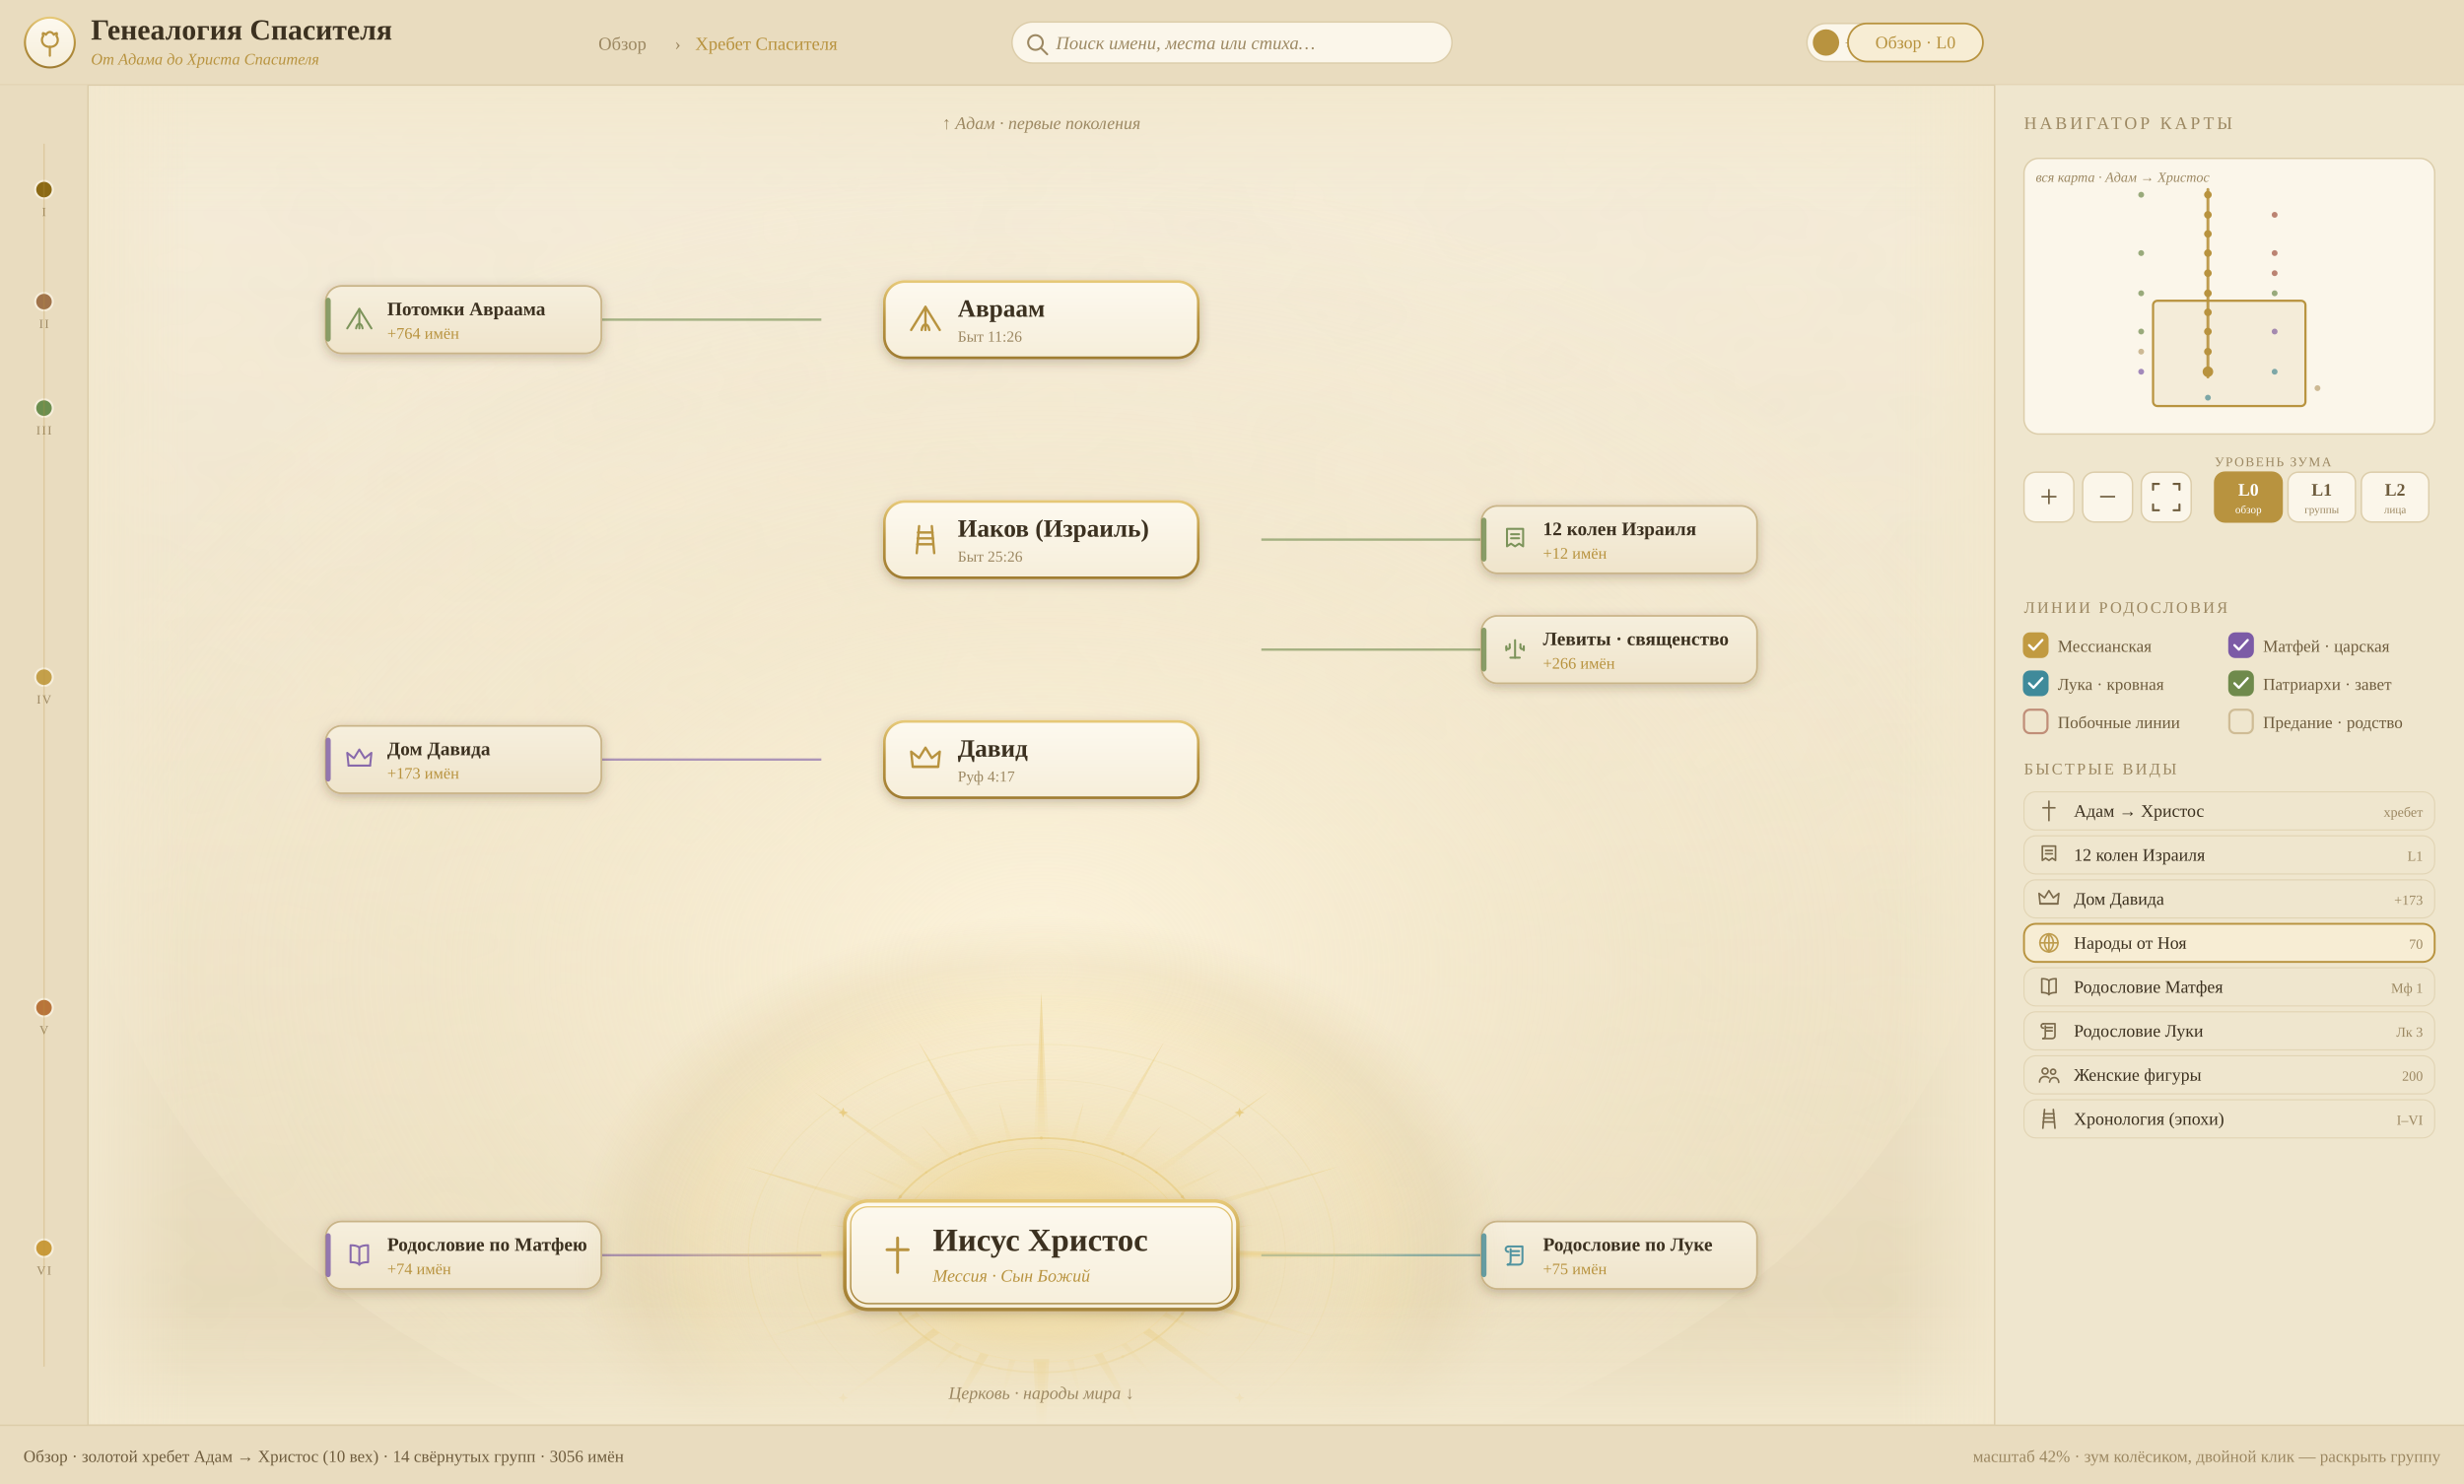
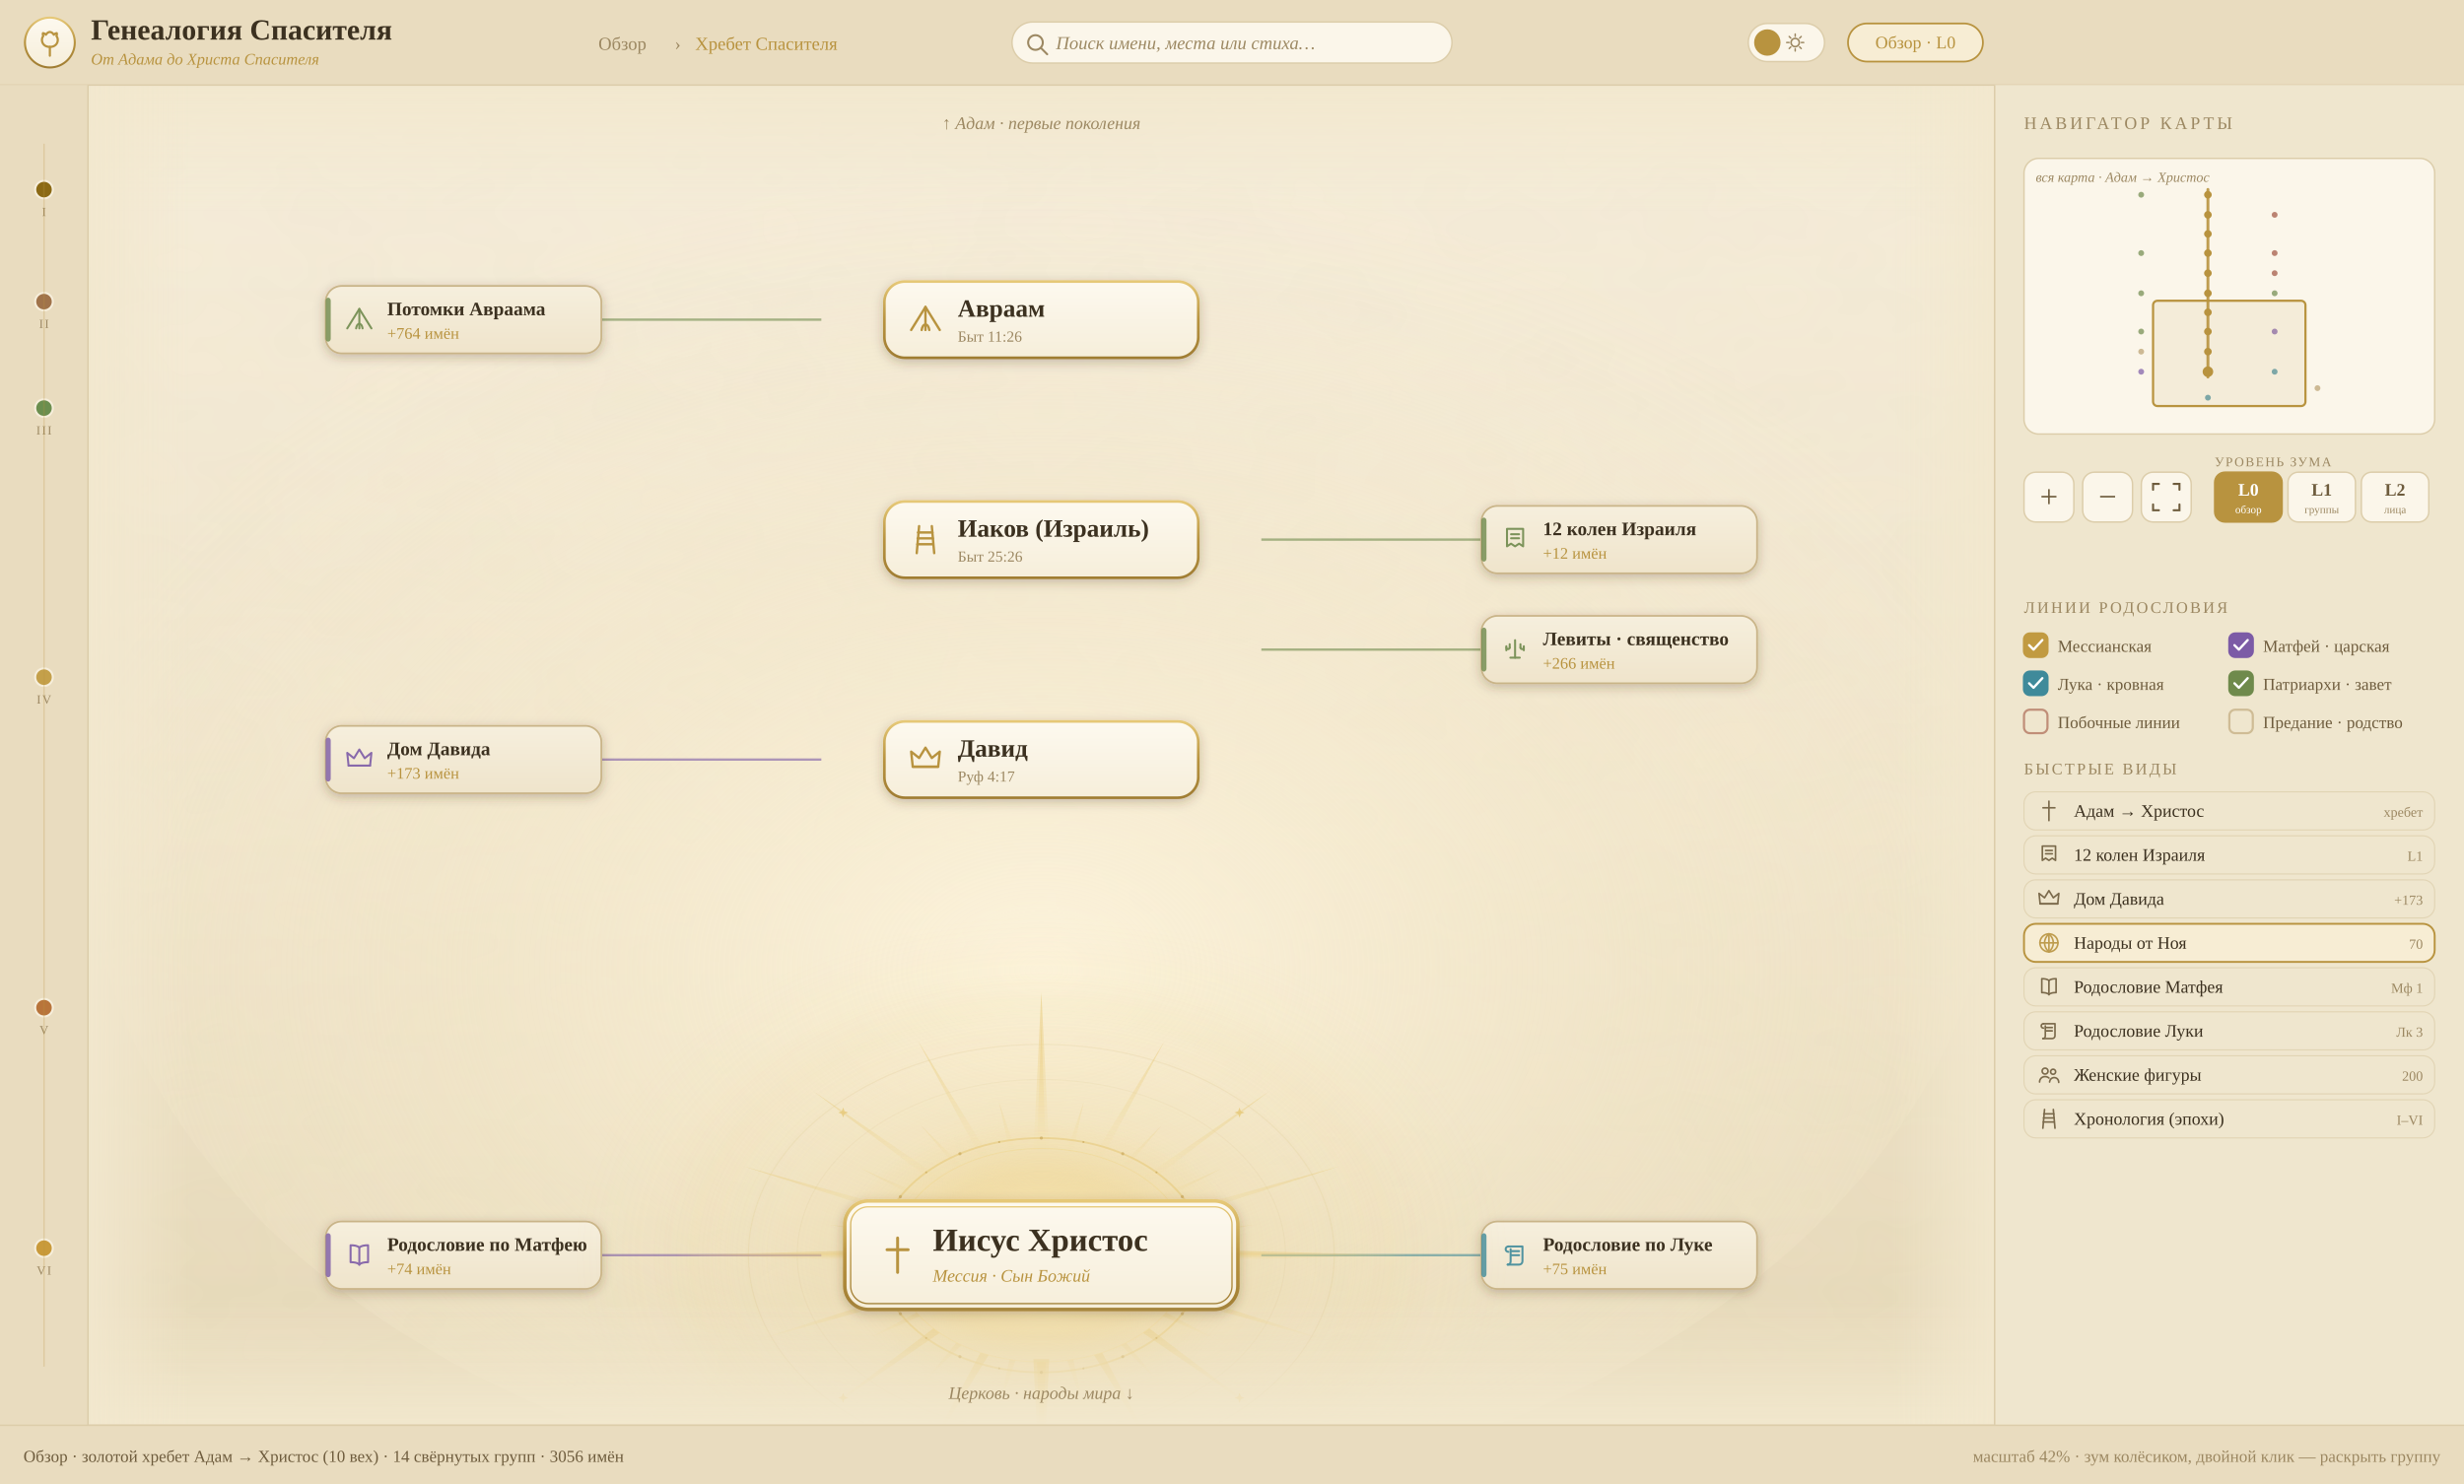
<svg xmlns="http://www.w3.org/2000/svg" viewBox="0 0 1680 1012" width="1680" height="1012" font-family="Georgia, 'Times New Roman', serif" role="img" aria-label="Генеалогия Спасителя — прототип интерфейса">
  <defs>
    <linearGradient id="paperGrad" x1="0" y1="0" x2="0" y2="1">
      <stop offset="0%" stop-color="#f6eedb" />
      <stop offset="55%" stop-color="#f0e5cb" />
      <stop offset="100%" stop-color="#e6d8b8" />
    </linearGradient>
    <linearGradient id="goldGrad" x1="0" y1="0" x2="0" y2="1">
      <stop offset="0%" stop-color="#e6c877" />
      <stop offset="50%" stop-color="#b8933f" />
      <stop offset="100%" stop-color="#a07d33" />
    </linearGradient>
    <linearGradient id="cardGrad" x1="0" y1="0" x2="0" y2="1">
      <stop offset="0%" stop-color="#fdf9ef" />
      <stop offset="100%" stop-color="#f6eeda" />
    </linearGradient>
    <linearGradient id="megaGrad" x1="0" y1="0" x2="0" y2="1">
      <stop offset="0%" stop-color="#f6efdd" />
      <stop offset="100%" stop-color="#efe4cb" />
    </linearGradient>
    <filter id="paperTex" x="-5%" y="-5%" width="110%" height="110%">
      <feTurbulence type="fractalNoise" baseFrequency="0.011 0.017" numOctaves="3" seed="7" stitchTiles="stitch" result="mot" />
      <feColorMatrix in="mot" type="matrix" values="0 0 0 0 0.42  0 0 0 0 0.32  0 0 0 0 0.15  0 0 0 0.06 0" />
    </filter>
    <filter id="grain" x="0" y="0" width="100%" height="100%">
      <feTurbulence type="fractalNoise" baseFrequency="0.9" numOctaves="2" seed="11" stitchTiles="stitch" result="g" />
      <feColorMatrix in="g" type="matrix" values="0 0 0 0 0  0 0 0 0 0  0 0 0 0 0  0 0 0 0.035 0" />
    </filter>
    <filter id="cardShadow" x="-30%" y="-30%" width="160%" height="180%">
      <feDropShadow dx="0" dy="2.2" stdDeviation="3.4" flood-color="#4a3616" flood-opacity="0.26" />
    </filter>
    <filter id="goldSoft" x="-60%" y="-60%" width="220%" height="220%">
      <feGaussianBlur stdDeviation="3.2" />
    </filter>
    <filter id="desat">
      <feColorMatrix type="saturate" values="0.15" />
    </filter>
    <radialGradient id="christBloom" cx="50%" cy="50%" r="50%">
      <stop offset="0%" stop-color="#f0d488" stop-opacity="0.55" />
      <stop offset="38%" stop-color="#e6c877" stop-opacity="0.22" />
      <stop offset="100%" stop-color="#e6c877" stop-opacity="0" />
    </radialGradient>
    <linearGradient id="christRay" x1="0" y1="0" x2="0" y2="1">
      <stop offset="0%" stop-color="#e6c877" stop-opacity="0.85" />
      <stop offset="100%" stop-color="#f0d488" stop-opacity="0" />
    </linearGradient>
    <radialGradient id="christCore" cx="50%" cy="50%" r="50%">
      <stop offset="0%" stop-color="#fff7e2" stop-opacity="0.9" />
      <stop offset="60%" stop-color="#f0d488" stop-opacity="0.3" />
      <stop offset="100%" stop-color="#f0d488" stop-opacity="0" />
    </radialGradient>
    <radialGradient id="christMandorla" cx="50%" cy="50%" r="50%">
      <stop offset="0%" stop-color="#fff7e2" stop-opacity="0" />
      <stop offset="58%" stop-color="#f0d488" stop-opacity="0" />
-       <stop offset="74%" stop-color="#e6c877" stop-opacity="0.14" />
-       <stop offset="86%" stop-color="#b8933f" stop-opacity="0.10" />
-       <stop offset="100%" stop-color="#b8933f" stop-opacity="0" />
+       <stop offset="74%" stop-color="#e6c877" stop-opacity="0.06" />
+       <stop offset="86%" stop-color="#f0d488" stop-opacity="0.04" />
+       <stop offset="100%" stop-color="#f0d488" stop-opacity="0" />
    </radialGradient>
    <radialGradient id="mapGlow" cx="50%" cy="60%" r="65%">
      <stop offset="0%" stop-color="#fff6df" stop-opacity="0.85" />
      <stop offset="48%" stop-color="#f7eccf" stop-opacity="0.4" />
+       <stop offset="80%" stop-color="#f7eccf" stop-opacity="0.1" />
      <stop offset="100%" stop-color="#f7eccf" stop-opacity="0" />
    </radialGradient>
    <linearGradient id="fogT" x1="0" y1="0" x2="0" y2="1">
      <stop offset="0%" stop-color="#f2e8ce" stop-opacity="0.96" />
      <stop offset="100%" stop-color="#f2e8ce" stop-opacity="0" />
    </linearGradient>
    <linearGradient id="fogB" x1="0" y1="0" x2="0" y2="1">
      <stop offset="0%" stop-color="#f2e8ce" stop-opacity="0" />
      <stop offset="100%" stop-color="#f2e8ce" stop-opacity="0.96" />
    </linearGradient>
    <linearGradient id="fogL" x1="0" y1="0" x2="1" y2="0">
      <stop offset="0%" stop-color="#f2e8ce" stop-opacity="0.9" />
      <stop offset="100%" stop-color="#f2e8ce" stop-opacity="0" />
    </linearGradient>
    <linearGradient id="fogR" x1="0" y1="0" x2="1" y2="0">
      <stop offset="0%" stop-color="#f2e8ce" stop-opacity="0" />
      <stop offset="100%" stop-color="#f2e8ce" stop-opacity="0.9" />
    </linearGradient>
    <clipPath id="mapClip">
      <rect x="60" y="58" width="1300" height="914" />
    </clipPath>
    <clipPath id="miniClip">
      <rect x="1380" y="108" width="280" height="188" rx="10" />
    </clipPath>
    <symbol id="ic-person" viewBox="0 0 24 24" fill="none" stroke="currentColor" stroke-width="1.5" stroke-linecap="round" stroke-linejoin="round">
      <circle cx="12" cy="8" r="3.4" />
      <path d="M5.5 19c0-3.6 2.9-6 6.5-6s6.5 2.4 6.5 6" />
    </symbol>
    <symbol id="ic-people" viewBox="0 0 24 24" fill="none" stroke="currentColor" stroke-width="1.5" stroke-linecap="round" stroke-linejoin="round">
      <circle cx="8.5" cy="8.6" r="2.7" />
      <circle cx="15.8" cy="9.2" r="2.3" />
      <path d="M3.5 18.5c0-2.9 2.2-4.9 5-4.9 1.4 0 2.6.5 3.5 1.3" />
      <path d="M12.6 18.5c.2-2.4 2-4 4.2-4 2.3 0 4.1 1.8 4.1 4.4" />
    </symbol>
    <symbol id="ic-ark" viewBox="0 0 24 24" fill="none" stroke="currentColor" stroke-width="1.5" stroke-linecap="round" stroke-linejoin="round">
      <path d="M3 12.5c1.6 3 5 4.7 9 4.7s7.4-1.7 9-4.7" />
      <path d="M6.2 12.4V8.8h11.6v3.6" />
      <path d="M9.4 8.8V6.4h5.2v2.4" />
      <path d="M12 6.4V4.6" />
    </symbol>
    <symbol id="ic-tent" viewBox="0 0 24 24" fill="none" stroke="currentColor" stroke-width="1.5" stroke-linecap="round" stroke-linejoin="round">
      <path d="M3 18.5 12 4l9 14.5" />
      <path d="M12 4v14.5" />
      <path d="M9.6 18.5c.3-2 1.1-3.4 2.4-3.4s2.1 1.4 2.4 3.4" />
    </symbol>
    <symbol id="ic-ladder" viewBox="0 0 24 24" fill="none" stroke="currentColor" stroke-width="1.5" stroke-linecap="round" stroke-linejoin="round">
      <path d="M8 3.5 6.5 20.5M16 3.5 17.5 20.5" />
      <path d="M7.3 7.5h9.1M7.1 11.2h9.5M6.9 14.9h9.9" />
    </symbol>
    <symbol id="ic-lion" viewBox="0 0 24 24" fill="none" stroke="currentColor" stroke-width="1.5" stroke-linecap="round" stroke-linejoin="round">
      <circle cx="8.7" cy="8" r="1.7" />
      <circle cx="15.3" cy="8" r="1.7" />
      <circle cx="12" cy="12.6" r="6" />
      <circle cx="12" cy="13" r="3.7" />
      <circle cx="10.4" cy="12.3" r=".62" fill="currentColor" stroke="none" />
      <circle cx="13.6" cy="12.3" r=".62" fill="currentColor" stroke="none" />
      <path d="M12 13.8v1.2M10.8 15.1c.75.55 1.65.55 2.4 0" />
      <path d="M8.9 10.4c.5-.45 1.2-.45 1.7 0M13.4 10.4c.5-.45 1.2-.45 1.7 0" />
    </symbol>
    <symbol id="ic-crown" viewBox="0 0 24 24" fill="none" stroke="currentColor" stroke-width="1.5" stroke-linecap="round" stroke-linejoin="round">
      <path d="M4 16.5 3 7l5 4 4-6.5 4 6.5 5-4-1 9.5z" />
      <path d="M4 16.5h16" />
    </symbol>
    <symbol id="ic-cross" viewBox="0 0 24 24" fill="none" stroke="currentColor" stroke-width="1.5" stroke-linecap="round" stroke-linejoin="round">
      <path d="M12 3.2v17.6M6.6 9.2h10.8" />
    </symbol>
    <symbol id="ic-tree" viewBox="0 0 24 24" fill="none" stroke="currentColor" stroke-width="1.5" stroke-linecap="round" stroke-linejoin="round">
      <path d="M12 21v-6" />
      <path d="M12 15c-3.6 0-5.4-2.3-5.4-4.8 0-1 .4-2 .9-2.6-.3-.6-.4-1.3-.2-2 .8.1 1.5.5 2 1.1.6-1 1.6-1.9 2.7-1.9s2.1.9 2.7 1.9c.5-.6 1.2-1 2-1.1.2.7.1 1.4-.2 2 .5.6.9 1.6.9 2.6C17.4 12.7 15.6 15 12 15z" />
    </symbol>
    <symbol id="ic-scroll" viewBox="0 0 24 24" fill="none" stroke="currentColor" stroke-width="1.5" stroke-linecap="round" stroke-linejoin="round">
      <path d="M7 5.5h10.5v11a2.5 2.5 0 0 1-2.5 2.5H6.5" />
      <path d="M9.5 9h5.5M9.5 12h5.5" />
      <path d="M7 5.5A2 2 0 0 0 5 7.5 2 2 0 0 0 7 9.5M6.5 19a2.2 2.2 0 0 0 2.2-2.2V7.5" />
    </symbol>
    <symbol id="ic-book" viewBox="0 0 24 24" fill="none" stroke="currentColor" stroke-width="1.5" stroke-linecap="round" stroke-linejoin="round">
      <path d="M12 6.2v13" />
      <path d="M12 6.2C10.4 5 8.4 4.6 5.5 4.6v12.6c2.9 0 4.9.4 6.5 1.6 1.6-1.2 3.6-1.6 6.5-1.6V4.6c-2.9 0-4.9.4-6.5 1.6z" />
    </symbol>
    <symbol id="ic-temple" viewBox="0 0 24 24" fill="none" stroke="currentColor" stroke-width="1.5" stroke-linecap="round" stroke-linejoin="round">
      <path d="M3.5 8 12 3.5 20.5 8z" />
      <path d="M4.5 8v8.5M9 8v8.5M15 8v8.5M19.5 8v8.5" />
      <path d="M3 20h18M3.5 16.5h17" />
    </symbol>
    <symbol id="ic-menorah" viewBox="0 0 24 24" fill="none" stroke="currentColor" stroke-width="1.5" stroke-linecap="round" stroke-linejoin="round">
      <path d="M12 5v13" />
      <path d="M8 8v2.5M16 8v2.5M5.5 9.5v3M18.5 9.5v3" />
      <path d="M8 10.5c0 1.5-2.5 1.5-2.5 0M16 10.5c0 1.5 2.5 1.5 2.5 0" />
      <path d="M8.5 18h7" />
    </symbol>
    <symbol id="ic-camel" viewBox="0 0 24 24" fill="none" stroke="currentColor" stroke-width="1.5" stroke-linecap="round" stroke-linejoin="round">
      <path d="M4 17.5v-2.3c0-.9.7-1.6 1.6-1.6.6 0 1.1.3 1.4.8.5-1.9 1.3-3.4 2.4-3.4 1 0 1.7 1.1 2.2 2.6.5-1 1.2-1.7 2.1-1.7 1.4 0 2.3 1.6 2.3 3.8v3.4" />
      <path d="M18 17.5v-4.2c0-.7.3-1.3.9-1.3" />
      <path d="M6.5 17.5v1.8M9.5 17.5v1.8M13.5 17.5v1.8M16.5 17.5v1.8" />
    </symbol>
    <symbol id="ic-mountain" viewBox="0 0 24 24" fill="none" stroke="currentColor" stroke-width="1.5" stroke-linecap="round" stroke-linejoin="round">
      <path d="M2.5 18.5 9 8l3.2 4.8L15 8.5l6.5 10z" />
      <path d="M7.4 10.4 9 8l1.6 2.4" />
    </symbol>
    <symbol id="ic-gate" viewBox="0 0 24 24" fill="none" stroke="currentColor" stroke-width="1.5" stroke-linecap="round" stroke-linejoin="round">
      <path d="M5 20V9a7 7 0 0 1 14 0v11" />
      <path d="M5 20h14" />
      <path d="M9 20v-7a3 3 0 0 1 6 0v7" />
    </symbol>
    <symbol id="ic-tribes" viewBox="0 0 24 24" fill="none" stroke="currentColor" stroke-width="1.5" stroke-linecap="round" stroke-linejoin="round">
      <path d="M6 4h12v13l-3-2-3 2-3-2-3 2z" />
      <path d="M9 8h6M9 11h6" />
    </symbol>
    <symbol id="ic-globe" viewBox="0 0 24 24" fill="none" stroke="currentColor" stroke-width="1.5" stroke-linecap="round" stroke-linejoin="round">
      <circle cx="12" cy="12" r="8.2" />
      <path d="M3.8 12h16.4M12 3.8v16.4" />
      <path d="M12 3.8c2.6 2.3 4 5.2 4 8.2s-1.4 5.9-4 8.2c-2.6-2.3-4-5.2-4-8.2s1.4-5.9 4-8.2z" />
    </symbol>
  </defs>
  <rect x="0" y="0" width="1680" height="1012" fill="#e9dcbf" />
  <g clip-path="url(#mapClip)">
    <rect x="60" y="58" width="1300" height="914" fill="url(#paperGrad)" />
    <rect x="60" y="58" width="1300" height="914" filter="url(#paperTex)" opacity="0.5" />
    <ellipse cx="710" cy="569.84" rx="650" ry="457" fill="url(#mapGlow)" />
    <line x1="710" y1="178" x2="710" y2="876" stroke="#f0d488" stroke-width="10" stroke-linecap="round" opacity="0.4" filter="url(#goldSoft)" />
    <line x1="710" y1="178" x2="710" y2="876" stroke="url(#goldGrad)" stroke-width="3.4" stroke-linecap="round" />
    <path d="M560.0 218.0 C 485.0 218.0, 485.0 218.0, 410.0 218.0" fill="none" stroke="#6f8a4c" stroke-width="1.6" opacity="0.6" />
    <path d="M860.0 368.0 C 935.0 368.0, 935.0 368.0, 1010.0 368.0" fill="none" stroke="#6f8a4c" stroke-width="1.6" opacity="0.6" />
    <path d="M560.0 518.0 C 485.0 518.0, 485.0 518.0, 410.0 518.0" fill="none" stroke="#7c5ba6" stroke-width="1.6" opacity="0.6" />
    <path d="M860.0 443.0 C 935.0 443.0, 935.0 443.0, 1010.0 443.0" fill="none" stroke="#6f8a4c" stroke-width="1.6" opacity="0.6" />
    <path d="M560.0 856.0 C 485.0 856.0, 485.0 856.0, 410.0 856.0" fill="none" stroke="#7c5ba6" stroke-width="1.6" opacity="0.6" />
    <path d="M860.0 856.0 C 935.0 856.0, 935.0 856.0, 1010.0 856.0" fill="none" stroke="#3f8a9a" stroke-width="1.6" opacity="0.6" />
    <g filter="url(#cardShadow)">
      <rect x="222.0" y="195.0" width="188" height="46" rx="11" fill="url(#megaGrad)" stroke="#c9b488" stroke-width="1.2" />
    </g>
    <rect x="222.0" y="203.0" width="3.5" height="30" rx="2" fill="#6f8a4c" opacity="0.8" />
    <use href="#ic-tent" x="234.0" y="207.0" width="22" height="22" color="#6f8a4c" opacity="0.9" />
    <text x="264.0" y="215.0" font-size="13" fill="#3c3120" font-weight="bold">Потомки Авраама</text>
    <text x="264.0" y="231.0" font-size="11" fill="#b8933f">+764 имён</text>
    <g filter="url(#cardShadow)">
      <rect x="1010.0" y="345.0" width="188" height="46" rx="11" fill="url(#megaGrad)" stroke="#c9b488" stroke-width="1.2" />
    </g>
    <rect x="1010.0" y="353.0" width="3.5" height="30" rx="2" fill="#6f8a4c" opacity="0.8" />
    <use href="#ic-tribes" x="1022.0" y="357.0" width="22" height="22" color="#6f8a4c" opacity="0.9" />
    <text x="1052.0" y="365.0" font-size="13" fill="#3c3120" font-weight="bold">12 колен Израиля</text>
    <text x="1052.0" y="381.0" font-size="11" fill="#b8933f">+12 имён</text>
    <g filter="url(#cardShadow)">
      <rect x="222.0" y="495.0" width="188" height="46" rx="11" fill="url(#megaGrad)" stroke="#c9b488" stroke-width="1.2" />
    </g>
    <rect x="222.0" y="503.0" width="3.5" height="30" rx="2" fill="#7c5ba6" opacity="0.8" />
    <use href="#ic-crown" x="234.0" y="507.0" width="22" height="22" color="#7c5ba6" opacity="0.9" />
    <text x="264.0" y="515.0" font-size="13" fill="#3c3120" font-weight="bold">Дом Давида</text>
    <text x="264.0" y="531.0" font-size="11" fill="#b8933f">+173 имён</text>
    <g filter="url(#cardShadow)">
      <rect x="1010.0" y="420.0" width="188" height="46" rx="11" fill="url(#megaGrad)" stroke="#c9b488" stroke-width="1.2" />
    </g>
    <rect x="1010.0" y="428.0" width="3.5" height="30" rx="2" fill="#6f8a4c" opacity="0.8" />
    <use href="#ic-menorah" x="1022.0" y="432.0" width="22" height="22" color="#6f8a4c" opacity="0.9" />
    <text x="1052.0" y="440.0" font-size="13" fill="#3c3120" font-weight="bold">Левиты · священство</text>
    <text x="1052.0" y="456.0" font-size="11" fill="#b8933f">+266 имён</text>
    <g filter="url(#cardShadow)">
      <rect x="222.0" y="833.0" width="188" height="46" rx="11" fill="url(#megaGrad)" stroke="#c9b488" stroke-width="1.2" />
    </g>
    <rect x="222.0" y="841.0" width="3.5" height="30" rx="2" fill="#7c5ba6" opacity="0.8" />
    <use href="#ic-book" x="234.0" y="845.0" width="22" height="22" color="#7c5ba6" opacity="0.9" />
    <text x="264.0" y="853.0" font-size="13" fill="#3c3120" font-weight="bold">Родословие по Матфею</text>
    <text x="264.0" y="869.0" font-size="11" fill="#b8933f">+74 имён</text>
    <g filter="url(#cardShadow)">
      <rect x="1010.0" y="833.0" width="188" height="46" rx="11" fill="url(#megaGrad)" stroke="#c9b488" stroke-width="1.2" />
    </g>
    <rect x="1010.0" y="841.0" width="3.5" height="30" rx="2" fill="#3f8a9a" opacity="0.8" />
    <use href="#ic-scroll" x="1022.0" y="845.0" width="22" height="22" color="#3f8a9a" opacity="0.9" />
    <text x="1052.0" y="853.0" font-size="13" fill="#3c3120" font-weight="bold">Родословие по Луке</text>
    <text x="1052.0" y="869.0" font-size="11" fill="#b8933f">+75 имён</text>
    <g filter="url(#cardShadow)">
      <rect x="603.0" y="192.0" width="214" height="52" rx="14" fill="url(#cardGrad)" stroke="url(#goldGrad)" stroke-width="1.8" />
    </g>
    <use href="#ic-tent" x="618.0" y="205.0" width="26" height="26" color="#b8933f" opacity="1" />
    <text x="653.0" y="216.0" font-size="17" fill="#3c3120" font-weight="bold">Авраам</text>
    <text x="653.0" y="233.0" font-size="10.5" fill="#9c8862">Быт 11:26</text>
    <g filter="url(#cardShadow)">
      <rect x="603.0" y="342.0" width="214" height="52" rx="14" fill="url(#cardGrad)" stroke="url(#goldGrad)" stroke-width="1.8" />
    </g>
    <use href="#ic-ladder" x="618.0" y="355.0" width="26" height="26" color="#b8933f" opacity="1" />
    <text x="653.0" y="366.0" font-size="17" fill="#3c3120" font-weight="bold">Иаков (Израиль)</text>
    <text x="653.0" y="383.0" font-size="10.5" fill="#9c8862">Быт 25:26</text>
    <g filter="url(#cardShadow)">
      <rect x="603.0" y="492.0" width="214" height="52" rx="14" fill="url(#cardGrad)" stroke="url(#goldGrad)" stroke-width="1.8" />
    </g>
    <use href="#ic-crown" x="618.0" y="505.0" width="26" height="26" color="#b8933f" opacity="1" />
    <text x="653.0" y="516.0" font-size="17" fill="#3c3120" font-weight="bold">Давид</text>
    <text x="653.0" y="533.0" font-size="10.5" fill="#9c8862">Руф 4:17</text>
    <ellipse cx="710.0" cy="856.0" rx="320.5" ry="230.8" fill="url(#christMandorla)" />
-     <ellipse cx="710.0" cy="856.0" rx="199.7" ry="143.8" fill="none" stroke="#e6c877" stroke-width="0.8" opacity="0.16" />
-     <ellipse cx="710.0" cy="856.0" rx="166.4" ry="119.8" fill="none" stroke="#e6c877" stroke-width="0.7" opacity="0.12" />
+     <ellipse cx="710.0" cy="856.0" rx="199.7" ry="143.8" fill="none" stroke="#b8933f" stroke-width="0.8" opacity="0.1" />
+     <ellipse cx="710.0" cy="856.0" rx="166.4" ry="119.8" fill="none" stroke="#b8933f" stroke-width="0.7" opacity="0.07" />
    <ellipse cx="710.0" cy="856.0" rx="265.1" ry="190.8" fill="url(#christBloom)" />
    <ellipse cx="710.0" cy="856.0" rx="141.8" ry="93.2" fill="url(#christCore)" />
    <path d="M811.0 853.8 L929.4 856.0 L811.0 858.2 Z" fill="url(#christRay)" opacity="0.6" />
    <path d="M809.5 868.7 L855.1 876.8 L808.7 871.7 Z" fill="url(#christRay)" opacity="0.34" />
    <path d="M804.5 881.8 L912.7 916.5 L802.2 885.9 Z" fill="url(#christRay)" opacity="0.6" />
    <path d="M795.2 895.2 L833.0 915.2 L792.9 897.7 Z" fill="url(#christRay)" opacity="0.34" />
    <path d="M783.6 905.9 L865.2 967.7 L779.3 909.0 Z" fill="url(#christRay)" opacity="0.6" />
    <path d="M767.9 915.7 L792.2 944.6 L764.4 917.4 Z" fill="url(#christRay)" opacity="0.34" />
    <path d="M751.5 922.4 L794.0 1002.0 L745.9 924.0 Z" fill="url(#christRay)" opacity="0.6" />
    <path d="M731.8 927.1 L738.9 960.5 L727.6 927.7 Z" fill="url(#christRay)" opacity="0.34" />
    <path d="M713.0 928.8 L710.0 1014.0 L707.0 928.8 Z" fill="url(#christRay)" opacity="0.6" />
    <path d="M692.4 927.7 L681.1 960.5 L688.2 927.1 Z" fill="url(#christRay)" opacity="0.34" />
    <path d="M674.1 924.0 L626.0 1002.0 L668.5 922.4 Z" fill="url(#christRay)" opacity="0.6" />
    <path d="M655.6 917.4 L627.8 944.6 L652.1 915.7 Z" fill="url(#christRay)" opacity="0.34" />
    <path d="M640.7 909.0 L554.8 967.7 L636.4 905.9 Z" fill="url(#christRay)" opacity="0.6" />
    <path d="M627.1 897.7 L587.0 915.2 L624.8 895.2 Z" fill="url(#christRay)" opacity="0.34" />
    <path d="M617.8 885.9 L507.3 916.5 L615.5 881.8 Z" fill="url(#christRay)" opacity="0.6" />
    <path d="M611.3 871.7 L564.9 876.8 L610.5 868.7 Z" fill="url(#christRay)" opacity="0.34" />
    <path d="M609.0 858.2 L490.6 856.0 L609.0 853.8 Z" fill="url(#christRay)" opacity="0.6" />
    <path d="M610.5 843.3 L564.9 835.2 L611.3 840.3 Z" fill="url(#christRay)" opacity="0.34" />
    <path d="M615.5 830.2 L507.3 795.5 L617.8 826.1 Z" fill="url(#christRay)" opacity="0.6" />
    <path d="M624.8 816.8 L587.0 796.8 L627.1 814.3 Z" fill="url(#christRay)" opacity="0.34" />
    <path d="M636.4 806.1 L554.8 744.3 L640.7 803.0 Z" fill="url(#christRay)" opacity="0.6" />
    <path d="M652.1 796.3 L627.8 767.4 L655.6 794.6 Z" fill="url(#christRay)" opacity="0.34" />
    <path d="M668.5 789.6 L626.0 710.0 L674.1 788.0 Z" fill="url(#christRay)" opacity="0.6" />
    <path d="M688.2 784.9 L681.1 751.5 L692.4 784.3 Z" fill="url(#christRay)" opacity="0.34" />
    <path d="M707.0 783.2 L710.0 698.0 L713.0 783.2 Z" fill="url(#christRay)" opacity="0.6" />
    <path d="M727.6 784.3 L738.9 751.5 L731.8 784.9 Z" fill="url(#christRay)" opacity="0.34" />
    <path d="M745.9 788.0 L794.0 710.0 L751.5 789.6 Z" fill="url(#christRay)" opacity="0.6" />
    <path d="M764.4 794.6 L792.2 767.4 L767.9 796.3 Z" fill="url(#christRay)" opacity="0.34" />
    <path d="M779.3 803.0 L865.2 744.3 L783.6 806.1 Z" fill="url(#christRay)" opacity="0.6" />
    <path d="M792.9 814.3 L833.0 796.8 L795.2 816.8 Z" fill="url(#christRay)" opacity="0.34" />
    <path d="M802.2 826.1 L912.7 795.5 L804.5 830.2 Z" fill="url(#christRay)" opacity="0.6" />
    <path d="M808.7 840.3 L855.1 835.2 L809.5 843.3 Z" fill="url(#christRay)" opacity="0.34" />
    <path d="M808.5 852.1 L959.0 856.0 L808.5 859.9 Z" fill="url(#christRay)" opacity="0.7" />
    <path d="M715.4 926.9 L710.0 1035.3 L704.6 926.9 Z" fill="url(#christRay)" opacity="0.7" />
    <path d="M611.5 859.9 L461.0 856.0 L611.5 852.1 Z" fill="url(#christRay)" opacity="0.7" />
    <path d="M704.6 785.1 L710.0 676.7 L715.4 785.1 Z" fill="url(#christRay)" opacity="0.7" />
    <ellipse cx="710.0" cy="856.0" rx="111.0" ry="79.9" fill="none" stroke="#e6c877" stroke-width="1.3" opacity="0.55" />
    <ellipse cx="710.0" cy="856.0" rx="101.1" ry="72.8" fill="none" stroke="#f0d488" stroke-width="0.7" opacity="0.4" />
-     <circle cx="821.0" cy="856.0" r="1.1" fill="#e6c877" opacity="0.55" />
-     <circle cx="817.2" cy="876.7" r="0.7" fill="#e6c877" opacity="0.55" />
-     <circle cx="806.1" cy="895.9" r="1.1" fill="#e6c877" opacity="0.55" />
-     <circle cx="788.5" cy="912.5" r="0.7" fill="#e6c877" opacity="0.55" />
-     <circle cx="765.5" cy="925.2" r="1.1" fill="#e6c877" opacity="0.55" />
-     <circle cx="738.7" cy="933.2" r="0.7" fill="#e6c877" opacity="0.55" />
-     <circle cx="710.0" cy="935.9" r="1.1" fill="#e6c877" opacity="0.55" />
-     <circle cx="681.3" cy="933.2" r="0.7" fill="#e6c877" opacity="0.55" />
-     <circle cx="654.5" cy="925.2" r="1.1" fill="#e6c877" opacity="0.55" />
-     <circle cx="631.5" cy="912.5" r="0.7" fill="#e6c877" opacity="0.55" />
-     <circle cx="613.9" cy="895.9" r="1.1" fill="#e6c877" opacity="0.55" />
-     <circle cx="602.8" cy="876.7" r="0.7" fill="#e6c877" opacity="0.55" />
-     <circle cx="599.0" cy="856.0" r="1.1" fill="#e6c877" opacity="0.55" />
-     <circle cx="602.8" cy="835.3" r="0.7" fill="#e6c877" opacity="0.55" />
-     <circle cx="613.9" cy="816.1" r="1.1" fill="#e6c877" opacity="0.55" />
-     <circle cx="631.5" cy="799.5" r="0.7" fill="#e6c877" opacity="0.55" />
-     <circle cx="654.5" cy="786.8" r="1.1" fill="#e6c877" opacity="0.55" />
-     <circle cx="681.3" cy="778.8" r="0.7" fill="#e6c877" opacity="0.55" />
-     <circle cx="710.0" cy="776.1" r="1.1" fill="#e6c877" opacity="0.55" />
-     <circle cx="738.7" cy="778.8" r="0.7" fill="#e6c877" opacity="0.55" />
-     <circle cx="765.5" cy="786.8" r="1.1" fill="#e6c877" opacity="0.55" />
-     <circle cx="788.5" cy="799.5" r="0.7" fill="#e6c877" opacity="0.55" />
-     <circle cx="806.1" cy="816.1" r="1.1" fill="#e6c877" opacity="0.55" />
-     <circle cx="817.2" cy="835.3" r="0.7" fill="#e6c877" opacity="0.55" />
+     <circle cx="821.0" cy="856.0" r="1.1" fill="#b8933f" opacity="0.45" />
+     <circle cx="817.2" cy="876.7" r="0.7" fill="#b8933f" opacity="0.45" />
+     <circle cx="806.1" cy="895.9" r="1.1" fill="#b8933f" opacity="0.45" />
+     <circle cx="788.5" cy="912.5" r="0.7" fill="#b8933f" opacity="0.45" />
+     <circle cx="765.5" cy="925.2" r="1.1" fill="#b8933f" opacity="0.45" />
+     <circle cx="738.7" cy="933.2" r="0.7" fill="#b8933f" opacity="0.45" />
+     <circle cx="710.0" cy="935.9" r="1.1" fill="#b8933f" opacity="0.45" />
+     <circle cx="681.3" cy="933.2" r="0.7" fill="#b8933f" opacity="0.45" />
+     <circle cx="654.5" cy="925.2" r="1.1" fill="#b8933f" opacity="0.45" />
+     <circle cx="631.5" cy="912.5" r="0.7" fill="#b8933f" opacity="0.45" />
+     <circle cx="613.9" cy="895.9" r="1.1" fill="#b8933f" opacity="0.45" />
+     <circle cx="602.8" cy="876.7" r="0.7" fill="#b8933f" opacity="0.45" />
+     <circle cx="599.0" cy="856.0" r="1.1" fill="#b8933f" opacity="0.45" />
+     <circle cx="602.8" cy="835.3" r="0.7" fill="#b8933f" opacity="0.45" />
+     <circle cx="613.9" cy="816.1" r="1.1" fill="#b8933f" opacity="0.45" />
+     <circle cx="631.5" cy="799.5" r="0.7" fill="#b8933f" opacity="0.45" />
+     <circle cx="654.5" cy="786.8" r="1.1" fill="#b8933f" opacity="0.45" />
+     <circle cx="681.3" cy="778.8" r="0.7" fill="#b8933f" opacity="0.45" />
+     <circle cx="710.0" cy="776.1" r="1.1" fill="#b8933f" opacity="0.45" />
+     <circle cx="738.7" cy="778.8" r="0.7" fill="#b8933f" opacity="0.45" />
+     <circle cx="765.5" cy="786.8" r="1.1" fill="#b8933f" opacity="0.45" />
+     <circle cx="788.5" cy="799.5" r="0.7" fill="#b8933f" opacity="0.45" />
+     <circle cx="806.1" cy="816.1" r="1.1" fill="#b8933f" opacity="0.45" />
+     <circle cx="817.2" cy="835.3" r="0.7" fill="#b8933f" opacity="0.45" />
    <path d="M845.1 949.9 L846.1 952.3 L848.5 953.3 L846.1 954.2 L845.1 956.7 L844.2 954.2 L841.7 953.3 L844.2 952.3 Z" fill="#e6c877" opacity="0.8" />
    <path d="M574.9 949.9 L575.8 952.3 L578.3 953.3 L575.8 954.2 L574.9 956.7 L573.9 954.2 L571.5 953.3 L573.9 952.3 Z" fill="#e6c877" opacity="0.8" />
    <path d="M574.9 755.3 L575.8 757.8 L578.3 758.7 L575.8 759.7 L574.9 762.1 L573.9 759.7 L571.5 758.7 L573.9 757.8 Z" fill="#e6c877" opacity="0.8" />
    <path d="M845.1 755.3 L846.1 757.8 L848.5 758.7 L846.1 759.7 L845.1 762.1 L844.2 759.7 L841.7 758.7 L844.2 757.8 Z" fill="#e6c877" opacity="0.8" />
    <g filter="url(#cardShadow)">
      <rect x="576.0" y="819.0" width="268" height="74" rx="16" fill="url(#cardGrad)" stroke="url(#goldGrad)" stroke-width="2.4" />
      <rect x="580.0" y="823.0" width="260" height="66" rx="12" fill="none" stroke="url(#goldGrad)" stroke-width="0.9" />
    </g>
    <use href="#ic-cross" x="596.0" y="840.0" width="32" height="32" color="#b8933f" opacity="1" />
    <text x="636.0" y="853.0" font-size="22" fill="#3c3120" font-weight="bold">Иисус Христос</text>
    <text x="636.0" y="874.0" font-size="12" fill="#b8933f" font-style="italic">Мессия · Сын Божий</text>
    <rect x="60" y="58" width="1300" height="86" fill="url(#fogT)" />
    <rect x="60" y="886" width="1300" height="86" fill="url(#fogB)" />
    <rect x="60" y="58" width="70" height="914" fill="url(#fogL)" />
    <rect x="1290" y="58" width="70" height="914" fill="url(#fogR)" />
    <text x="710" y="88" text-anchor="middle" font-size="12" fill="#9c8862" font-style="italic">↑ Адам · первые поколения</text>
    <text x="710" y="954" text-anchor="middle" font-size="12" fill="#9c8862" font-style="italic">Церковь · народы мира ↓</text>
  </g>
  <rect x="60" y="58" width="1300" height="914" fill="none" stroke="#dccdaa" stroke-width="1" />
  <rect x="0" y="0" width="1680" height="58" fill="#e9dcbf" />
  <line x1="0" y1="58" x2="1680" y2="58" stroke="#dccdaa" stroke-width="1" />
  <circle cx="34" cy="29" r="17" fill="url(#cardGrad)" stroke="url(#goldGrad)" stroke-width="1.4" />
  <use href="#ic-tree" x="22.0" y="17.0" width="24" height="24" color="#b8933f" opacity="1" />
  <text x="62" y="27" font-size="20" fill="#3c3120" font-weight="bold">Генеалогия Спасителя</text>
  <text x="62" y="44" font-size="11" fill="#b8933f" font-style="italic">От Адама до Христа Спасителя</text>
  <text x="408.0" y="34.0" font-size="12.5" fill="#9c8862">Обзор</text>
  <text x="460.0" y="34.0" font-size="12.5" fill="#9c8862">›</text>
  <text x="474.0" y="34.0" font-size="12.5" fill="#b8933f">Хребет Спасителя</text>
  <rect x="690.0" y="15.0" width="300.0" height="28" rx="14" fill="#fbf6ea" stroke="#dccdaa" stroke-width="1" />
  <circle cx="706.0" cy="29.0" r="5" fill="none" stroke="#9c8862" stroke-width="1.4" />
  <line x1="710.0" y1="33.0" x2="714.0" y2="37.0" stroke="#9c8862" stroke-width="1.4" stroke-linecap="round" />
  <text x="720.0" y="33.5" font-size="12.5" fill="#9c8862" font-style="italic">Поиск имени, места или стиха…</text>
-   <rect x="1232.0" y="16.0" width="52" height="26" rx="13" fill="#fbf6ea" stroke="#dccdaa" stroke-width="1" />
-   <circle cx="1245.0" cy="29.0" r="9" fill="#b8933f" />
-   <text x="1262.0" y="33.0" text-anchor="middle" font-size="10" fill="#9c8862">☀</text>
+   <rect x="1192.0" y="16.0" width="52" height="26" rx="13" fill="#fbf6ea" stroke="#dccdaa" stroke-width="1" />
+   <circle cx="1205.0" cy="29.0" r="9" fill="#b8933f" />
+   <circle cx="1224.0" cy="29.0" r="2.8" fill="none" stroke="#9c8862" stroke-width="1.1" />
+   <g stroke="#9c8862" stroke-width="1" stroke-linecap="round">
+     <line x1="1228.2" y1="29.0" x2="1229.8" y2="29.0" />
+     <line x1="1227.0" y1="32.0" x2="1228.1" y2="33.1" />
+     <line x1="1224.0" y1="33.2" x2="1224.0" y2="34.8" />
+     <line x1="1221.0" y1="32.0" x2="1219.9" y2="33.1" />
+     <line x1="1219.8" y1="29.0" x2="1218.2" y2="29.0" />
+     <line x1="1221.0" y1="26.0" x2="1219.9" y2="24.9" />
+     <line x1="1224.0" y1="24.8" x2="1224.0" y2="23.2" />
+     <line x1="1227.0" y1="26.0" x2="1228.1" y2="24.9" />
+   </g>
  <rect x="1260.0" y="16.0" width="92" height="26" rx="13" fill="#f7edd4" stroke="#b8933f" stroke-width="1.2" />
  <text x="1306.0" y="33.0" text-anchor="middle" font-size="12" fill="#b8933f">Обзор · L0</text>
  <rect x="0" y="58" width="60" height="914" fill="#e9dcbf" />
  <line x1="60" y1="58" x2="60" y2="972" stroke="#dccdaa" stroke-width="1" />
  <circle cx="30" cy="129.3" r="6" fill="#8B6914" stroke="#f6eedb" stroke-width="1.4" />
  <text x="30" y="147.3" text-anchor="middle" font-size="8.5" letter-spacing="1" fill="#9c8862">I</text>
  <circle cx="30" cy="205.7" r="6" fill="#A0734A" stroke="#f6eedb" stroke-width="1.4" />
  <text x="30" y="223.7" text-anchor="middle" font-size="8.5" letter-spacing="1" fill="#9c8862">II</text>
  <circle cx="30" cy="278.3" r="6" fill="#6B8E4E" stroke="#f6eedb" stroke-width="1.4" />
  <text x="30" y="296.3" text-anchor="middle" font-size="8.5" letter-spacing="1" fill="#9c8862">III</text>
  <circle cx="30" cy="461.8" r="6" fill="#C4A04A" stroke="#f6eedb" stroke-width="1.4" />
  <text x="30" y="479.8" text-anchor="middle" font-size="8.5" letter-spacing="1" fill="#9c8862">IV</text>
  <circle cx="30" cy="687.2" r="6" fill="#B8743A" stroke="#f6eedb" stroke-width="1.4" />
  <text x="30" y="705.2" text-anchor="middle" font-size="8.5" letter-spacing="1" fill="#9c8862">V</text>
  <circle cx="30" cy="851.2" r="6" fill="#C99A3A" stroke="#f6eedb" stroke-width="1.4" />
  <text x="30" y="869.2" text-anchor="middle" font-size="8.5" letter-spacing="1" fill="#9c8862">VI</text>
  <line x1="30" y1="98.0" x2="30" y2="932.0" stroke="#b8933f" stroke-width="1" opacity="0.25" />
  <rect x="1360" y="58" width="320" height="914" fill="#efe6ce" />
  <line x1="1360" y1="58" x2="1360" y2="972" stroke="#dccdaa" stroke-width="1" />
  <text x="1380" y="88" font-size="12" letter-spacing="2" fill="#9c8862">НАВИГАТОР КАРТЫ</text>
  <rect x="1380" y="108" width="280" height="188" rx="10" fill="#fbf6ea" stroke="#dccdaa" stroke-width="1" />
  <g clip-path="url(#miniClip)">
    <line x1="1505.4" y1="129.2" x2="1505.4" y2="257.1" stroke="#b8933f" stroke-width="2" stroke-linecap="round" opacity="0.9" />
    <circle cx="1505.4" cy="132.8" r="2.6" fill="#b8933f" opacity="1" />
    <circle cx="1505.4" cy="146.5" r="2.6" fill="#b8933f" opacity="1" />
    <circle cx="1505.4" cy="159.5" r="2.6" fill="#b8933f" opacity="1" />
    <circle cx="1505.4" cy="172.6" r="2.6" fill="#b8933f" opacity="1" />
    <circle cx="1505.4" cy="186.3" r="2.6" fill="#b8933f" opacity="1" />
    <circle cx="1505.4" cy="200.0" r="2.6" fill="#b8933f" opacity="1" />
    <circle cx="1505.4" cy="213.0" r="2.6" fill="#b8933f" opacity="1" />
    <circle cx="1505.4" cy="226.1" r="2.6" fill="#b8933f" opacity="1" />
    <circle cx="1505.4" cy="239.8" r="2.6" fill="#b8933f" opacity="1" />
    <circle cx="1505.4" cy="253.5" r="3.6" fill="#b8933f" opacity="1" />
    <circle cx="1459.9" cy="132.8" r="2" fill="#6f8a4c" opacity="0.7" />
    <circle cx="1550.9" cy="146.5" r="2" fill="#a0533f" opacity="0.7" />
    <circle cx="1459.9" cy="172.6" r="2" fill="#6f8a4c" opacity="0.7" />
    <circle cx="1550.9" cy="172.6" r="2" fill="#a0533f" opacity="0.7" />
    <circle cx="1550.9" cy="186.3" r="2" fill="#a0533f" opacity="0.7" />
    <circle cx="1459.9" cy="200.0" r="2" fill="#6f8a4c" opacity="0.7" />
    <circle cx="1550.9" cy="200.0" r="2" fill="#6f8a4c" opacity="0.7" />
    <circle cx="1459.9" cy="226.1" r="2" fill="#6f8a4c" opacity="0.7" />
    <circle cx="1550.9" cy="226.1" r="2" fill="#7c5ba6" opacity="0.7" />
    <circle cx="1459.9" cy="239.8" r="2" fill="#b9a06f" opacity="0.7" />
    <circle cx="1459.9" cy="253.5" r="2" fill="#7c5ba6" opacity="0.7" />
    <circle cx="1550.9" cy="253.5" r="2" fill="#3f8a9a" opacity="0.7" />
    <circle cx="1580.1" cy="264.7" r="2" fill="#b9a06f" opacity="0.7" />
    <circle cx="1505.4" cy="271.2" r="2" fill="#3f8a9a" opacity="0.7" />
    <rect x="1468.0" y="205.1" width="103.9" height="71.8" rx="3" fill="#b8933f" fill-opacity="0.1" stroke="#b8933f" stroke-width="1.5" />
  </g>
  <text x="1388" y="124" font-size="9.5" fill="#9c8862" font-style="italic">вся карта · Адам → Христос</text>
  <rect x="1380.0" y="322.0" width="34" height="34" rx="8" fill="#fbf6ea" stroke="#dccdaa" stroke-width="1" />
  <text x="1397.0" y="346.0" text-anchor="middle" font-size="22" fill="#6e5c3d">+</text>
  <rect x="1420.0" y="322.0" width="34" height="34" rx="8" fill="#fbf6ea" stroke="#dccdaa" stroke-width="1" />
  <text x="1437.0" y="346.0" text-anchor="middle" font-size="22" fill="#6e5c3d">−</text>
  <rect x="1460.0" y="322.0" width="34" height="34" rx="8" fill="#fbf6ea" stroke="#dccdaa" stroke-width="1" />
  <path d="M1468.0 334.0 v-4 h4 M1486.0 334.0 v-4 h-4 M1468.0 344.0 v4 h4 M1486.0 344.0 v4 h-4" fill="none" stroke="#6e5c3d" stroke-width="1.4" stroke-linecap="round" />
  <text x="1510.0" y="318.0" font-size="9" letter-spacing="1" fill="#9c8862">УРОВЕНЬ ЗУМА</text>
  <rect x="1510.0" y="322.0" width="46.0" height="34" rx="7" fill="#b8933f" stroke="#b8933f" stroke-width="1" />
  <text x="1533.0" y="338.0" text-anchor="middle" font-size="12" fill="#fff" font-weight="bold">L0</text>
  <text x="1533.0" y="350.0" text-anchor="middle" font-size="7.5" fill="#fff">обзор</text>
  <rect x="1560.0" y="322.0" width="46.0" height="34" rx="7" fill="#fbf6ea" stroke="#dccdaa" stroke-width="1" />
  <text x="1583.0" y="338.0" text-anchor="middle" font-size="12" fill="#6e5c3d" font-weight="bold">L1</text>
  <text x="1583.0" y="350.0" text-anchor="middle" font-size="7.5" fill="#9c8862">группы</text>
  <rect x="1610.0" y="322.0" width="46.0" height="34" rx="7" fill="#fbf6ea" stroke="#dccdaa" stroke-width="1" />
  <text x="1633.0" y="338.0" text-anchor="middle" font-size="12" fill="#6e5c3d" font-weight="bold">L2</text>
  <text x="1633.0" y="350.0" text-anchor="middle" font-size="7.5" fill="#9c8862">лица</text>
  <text x="1380" y="418" font-size="11" letter-spacing="1.5" fill="#9c8862">ЛИНИИ РОДОСЛОВИЯ</text>
  <rect x="1380.0" y="432.0" width="16" height="16" rx="4" fill="#c19a41" stroke="#c19a41" stroke-width="1.5" opacity="1" />
  <path d="M1383.5 440.0 l3 3 6-6.5" fill="none" stroke="#fff" stroke-width="1.6" stroke-linecap="round" stroke-linejoin="round" />
  <text x="1403.0" y="444.5" font-size="11.5" fill="#6e5c3d">Мессианская</text>
  <rect x="1520.0" y="432.0" width="16" height="16" rx="4" fill="#7c5ba6" stroke="#7c5ba6" stroke-width="1.5" opacity="1" />
  <path d="M1523.5 440.0 l3 3 6-6.5" fill="none" stroke="#fff" stroke-width="1.6" stroke-linecap="round" stroke-linejoin="round" />
  <text x="1543.0" y="444.5" font-size="11.5" fill="#6e5c3d">Матфей · царская</text>
  <rect x="1380.0" y="458.0" width="16" height="16" rx="4" fill="#3f8a9a" stroke="#3f8a9a" stroke-width="1.5" opacity="1" />
  <path d="M1383.5 466.0 l3 3 6-6.5" fill="none" stroke="#fff" stroke-width="1.6" stroke-linecap="round" stroke-linejoin="round" />
  <text x="1403.0" y="470.5" font-size="11.5" fill="#6e5c3d">Лука · кровная</text>
  <rect x="1520.0" y="458.0" width="16" height="16" rx="4" fill="#6f8a4c" stroke="#6f8a4c" stroke-width="1.5" opacity="1" />
  <path d="M1523.5 466.0 l3 3 6-6.5" fill="none" stroke="#fff" stroke-width="1.6" stroke-linecap="round" stroke-linejoin="round" />
  <text x="1543.0" y="470.5" font-size="11.5" fill="#6e5c3d">Патриархи · завет</text>
  <rect x="1380.0" y="484.0" width="16" height="16" rx="4" fill="none" stroke="#a0533f" stroke-width="1.5" opacity="0.6" />
  <text x="1403.0" y="496.5" font-size="11.5" fill="#6e5c3d">Побочные линии</text>
  <rect x="1520.0" y="484.0" width="16" height="16" rx="4" fill="none" stroke="#b9a06f" stroke-width="1.5" opacity="0.6" />
  <text x="1543.0" y="496.5" font-size="11.5" fill="#6e5c3d">Предание · родство</text>
  <text x="1380" y="528" font-size="11" letter-spacing="1.5" fill="#9c8862">БЫСТРЫЕ ВИДЫ</text>
  <rect x="1380" y="540.0" width="280" height="26" rx="8" fill="none" stroke="#dccdaa" stroke-width="0.8" opacity="0.7" />
  <use href="#ic-cross" x="1388.0" y="544.0" width="18" height="18" color="#6e5c3d" opacity="0.9" />
  <text x="1414" y="557.0" font-size="12" fill="#3c3120">Адам → Христос</text>
  <text x="1652" y="557.0" text-anchor="end" font-size="9.5" fill="#9c8862">хребет</text>
  <rect x="1380" y="570.0" width="280" height="26" rx="8" fill="none" stroke="#dccdaa" stroke-width="0.8" opacity="0.7" />
  <use href="#ic-tribes" x="1388.0" y="574.0" width="18" height="18" color="#6e5c3d" opacity="0.9" />
  <text x="1414" y="587.0" font-size="12" fill="#3c3120">12 колен Израиля</text>
  <text x="1652" y="587.0" text-anchor="end" font-size="9.5" fill="#9c8862">L1</text>
  <rect x="1380" y="600.0" width="280" height="26" rx="8" fill="none" stroke="#dccdaa" stroke-width="0.8" opacity="0.7" />
  <use href="#ic-crown" x="1388.0" y="604.0" width="18" height="18" color="#6e5c3d" opacity="0.9" />
  <text x="1414" y="617.0" font-size="12" fill="#3c3120">Дом Давида</text>
  <text x="1652" y="617.0" text-anchor="end" font-size="9.5" fill="#9c8862">+173</text>
  <rect x="1380" y="630.0" width="280" height="26" rx="8" fill="#f7edd4" stroke="#b8933f" stroke-width="1.3" opacity="1" />
  <use href="#ic-globe" x="1388.0" y="634.0" width="18" height="18" color="#b8933f" opacity="0.9" />
  <text x="1414" y="647.0" font-size="12" fill="#3c3120">Народы от Ноя</text>
  <text x="1652" y="647.0" text-anchor="end" font-size="9.5" fill="#9c8862">70</text>
  <rect x="1380" y="660.0" width="280" height="26" rx="8" fill="none" stroke="#dccdaa" stroke-width="0.8" opacity="0.7" />
  <use href="#ic-book" x="1388.0" y="664.0" width="18" height="18" color="#6e5c3d" opacity="0.9" />
  <text x="1414" y="677.0" font-size="12" fill="#3c3120">Родословие Матфея</text>
  <text x="1652" y="677.0" text-anchor="end" font-size="9.5" fill="#9c8862">Мф 1</text>
  <rect x="1380" y="690.0" width="280" height="26" rx="8" fill="none" stroke="#dccdaa" stroke-width="0.8" opacity="0.7" />
  <use href="#ic-scroll" x="1388.0" y="694.0" width="18" height="18" color="#6e5c3d" opacity="0.9" />
  <text x="1414" y="707.0" font-size="12" fill="#3c3120">Родословие Луки</text>
  <text x="1652" y="707.0" text-anchor="end" font-size="9.5" fill="#9c8862">Лк 3</text>
  <rect x="1380" y="720.0" width="280" height="26" rx="8" fill="none" stroke="#dccdaa" stroke-width="0.8" opacity="0.7" />
  <use href="#ic-people" x="1388.0" y="724.0" width="18" height="18" color="#6e5c3d" opacity="0.9" />
  <text x="1414" y="737.0" font-size="12" fill="#3c3120">Женские фигуры</text>
  <text x="1652" y="737.0" text-anchor="end" font-size="9.5" fill="#9c8862">200</text>
  <rect x="1380" y="750.0" width="280" height="26" rx="8" fill="none" stroke="#dccdaa" stroke-width="0.8" opacity="0.7" />
  <use href="#ic-ladder" x="1388.0" y="754.0" width="18" height="18" color="#6e5c3d" opacity="0.9" />
  <text x="1414" y="767.0" font-size="12" fill="#3c3120">Хронология (эпохи)</text>
  <text x="1652" y="767.0" text-anchor="end" font-size="9.5" fill="#9c8862">I–VI</text>
  <rect x="0" y="972" width="1680" height="40" fill="#e9dcbf" />
  <line x1="0" y1="972" x2="1680" y2="972" stroke="#dccdaa" stroke-width="1" />
  <text x="16" y="997" font-size="11.5" fill="#6e5c3d">Обзор · золотой хребет Адам → Христос (10 вех) · 14 свёрнутых групп · 3056 имён</text>
  <text x="1664" y="997" text-anchor="end" font-size="11.5" fill="#9c8862">масштаб 42% · зум колёсиком, двойной клик — раскрыть группу</text>
</svg>
